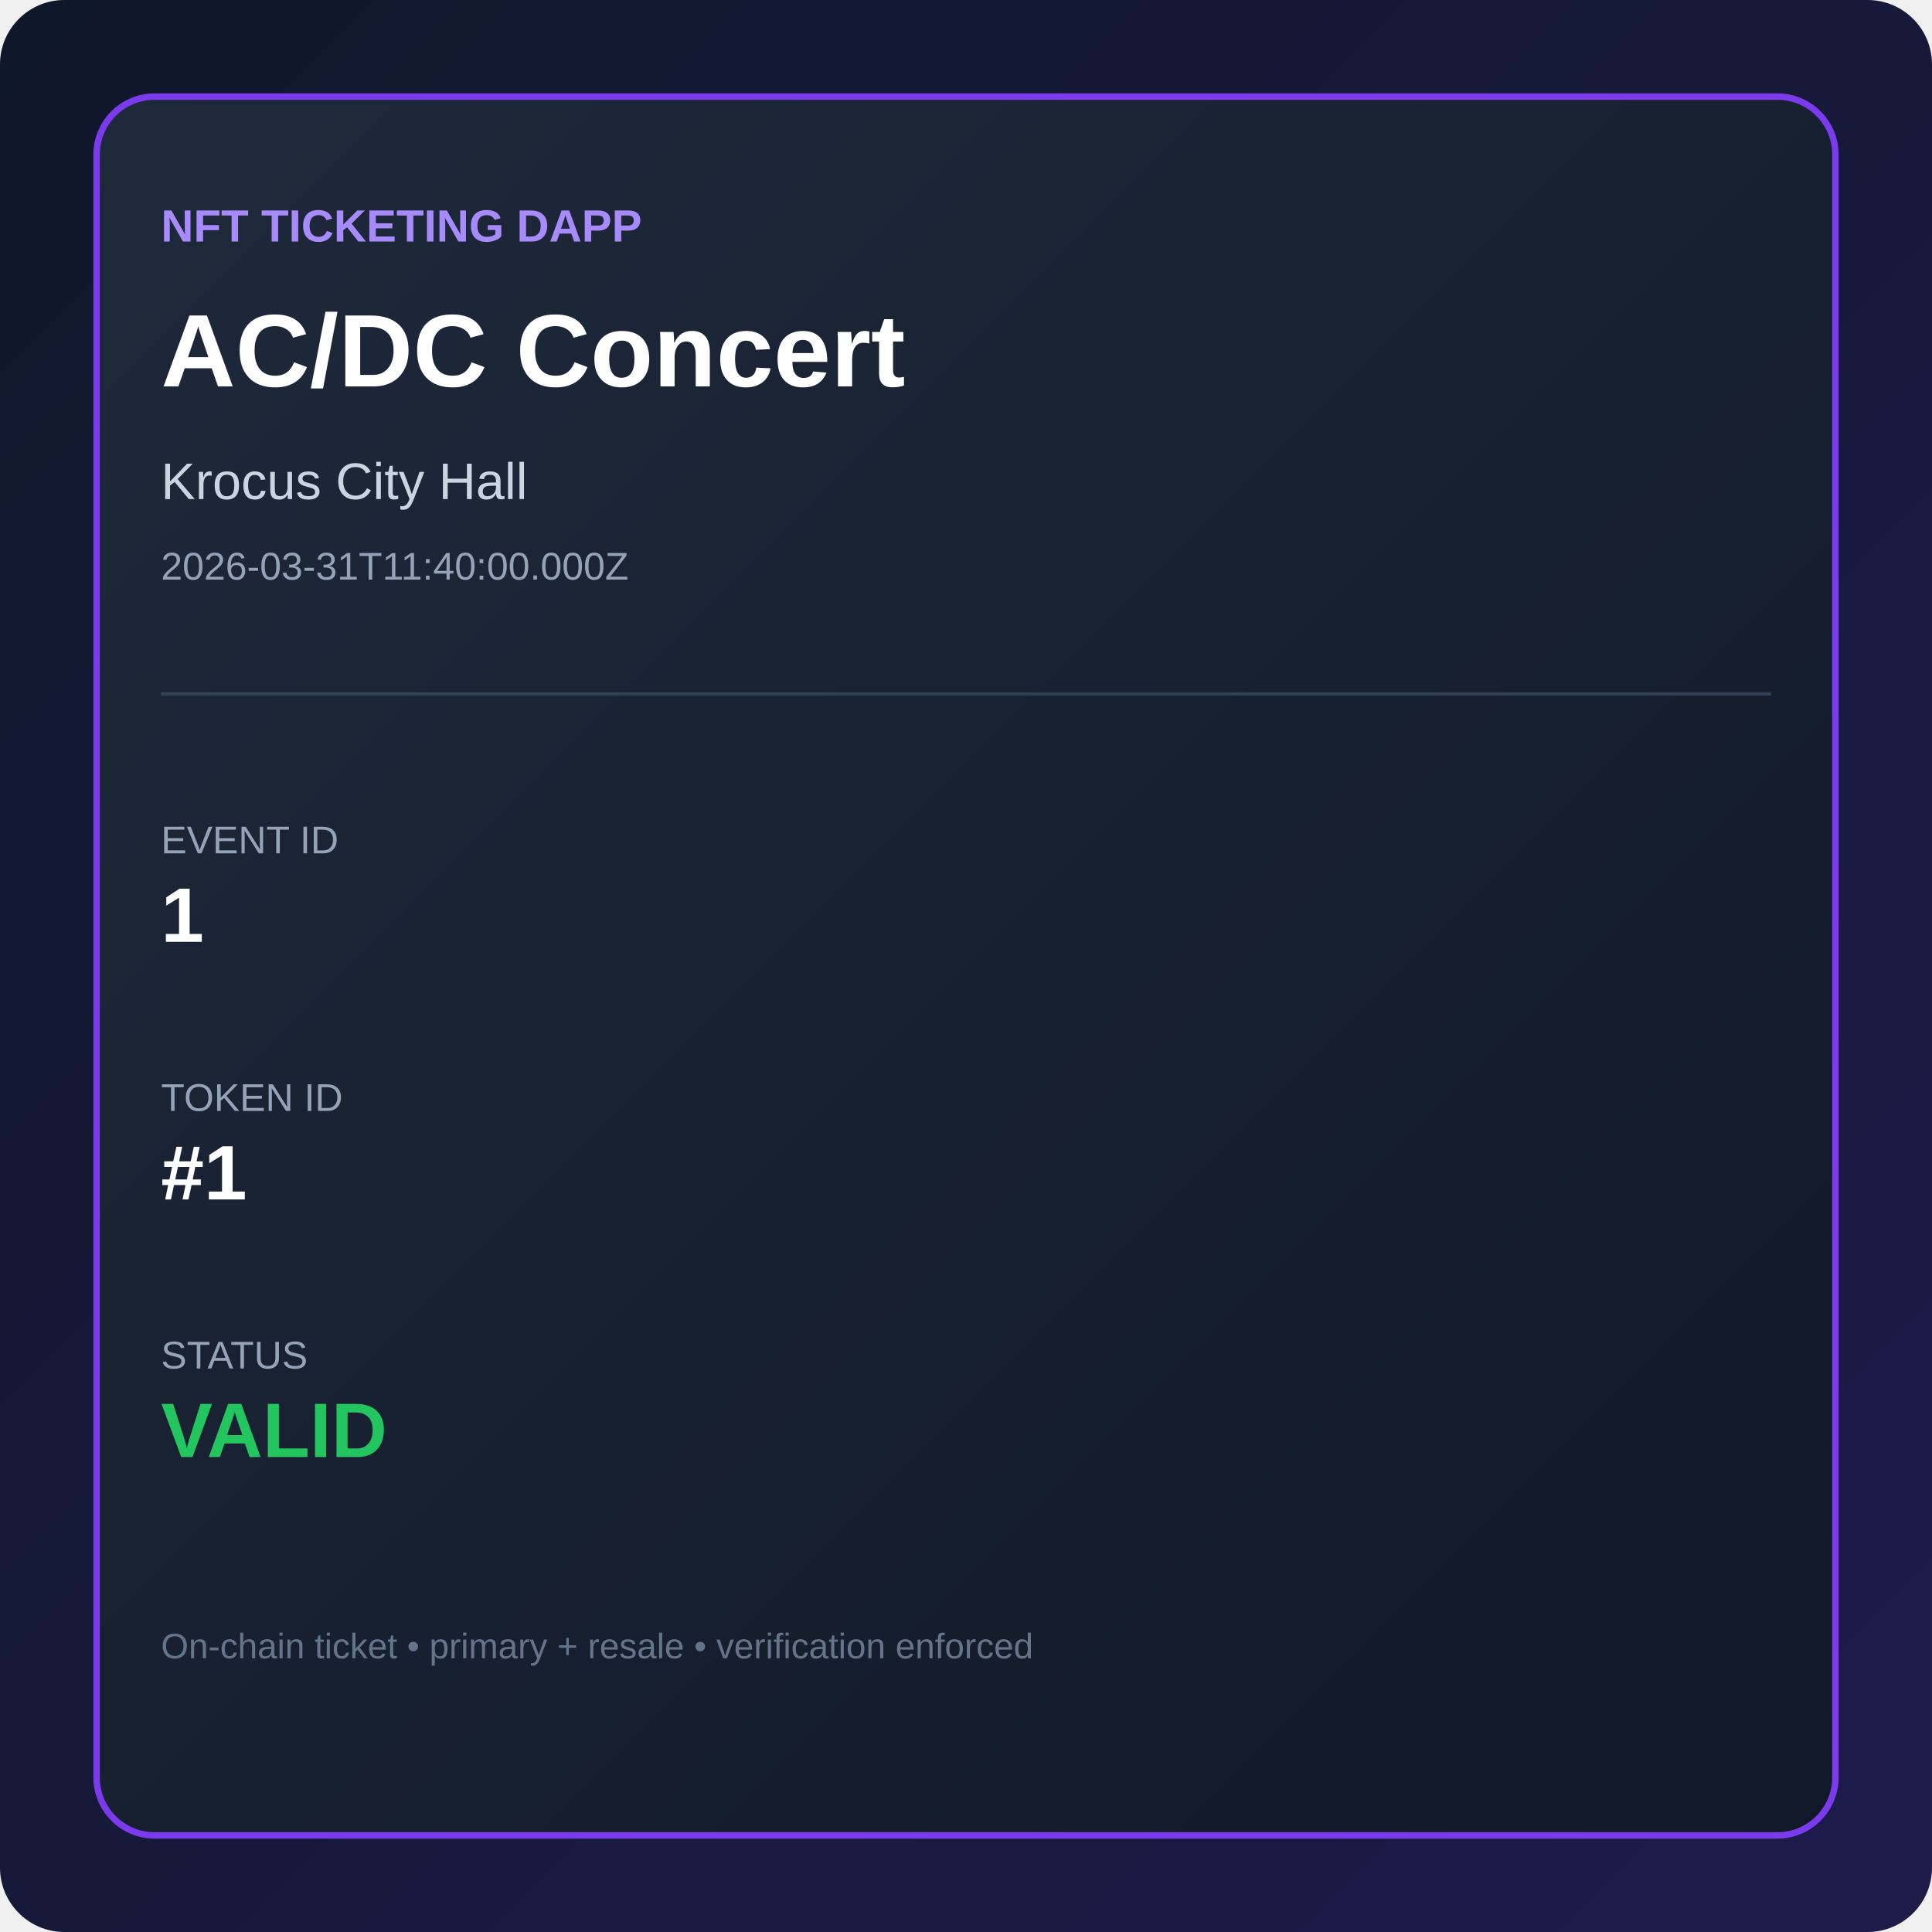
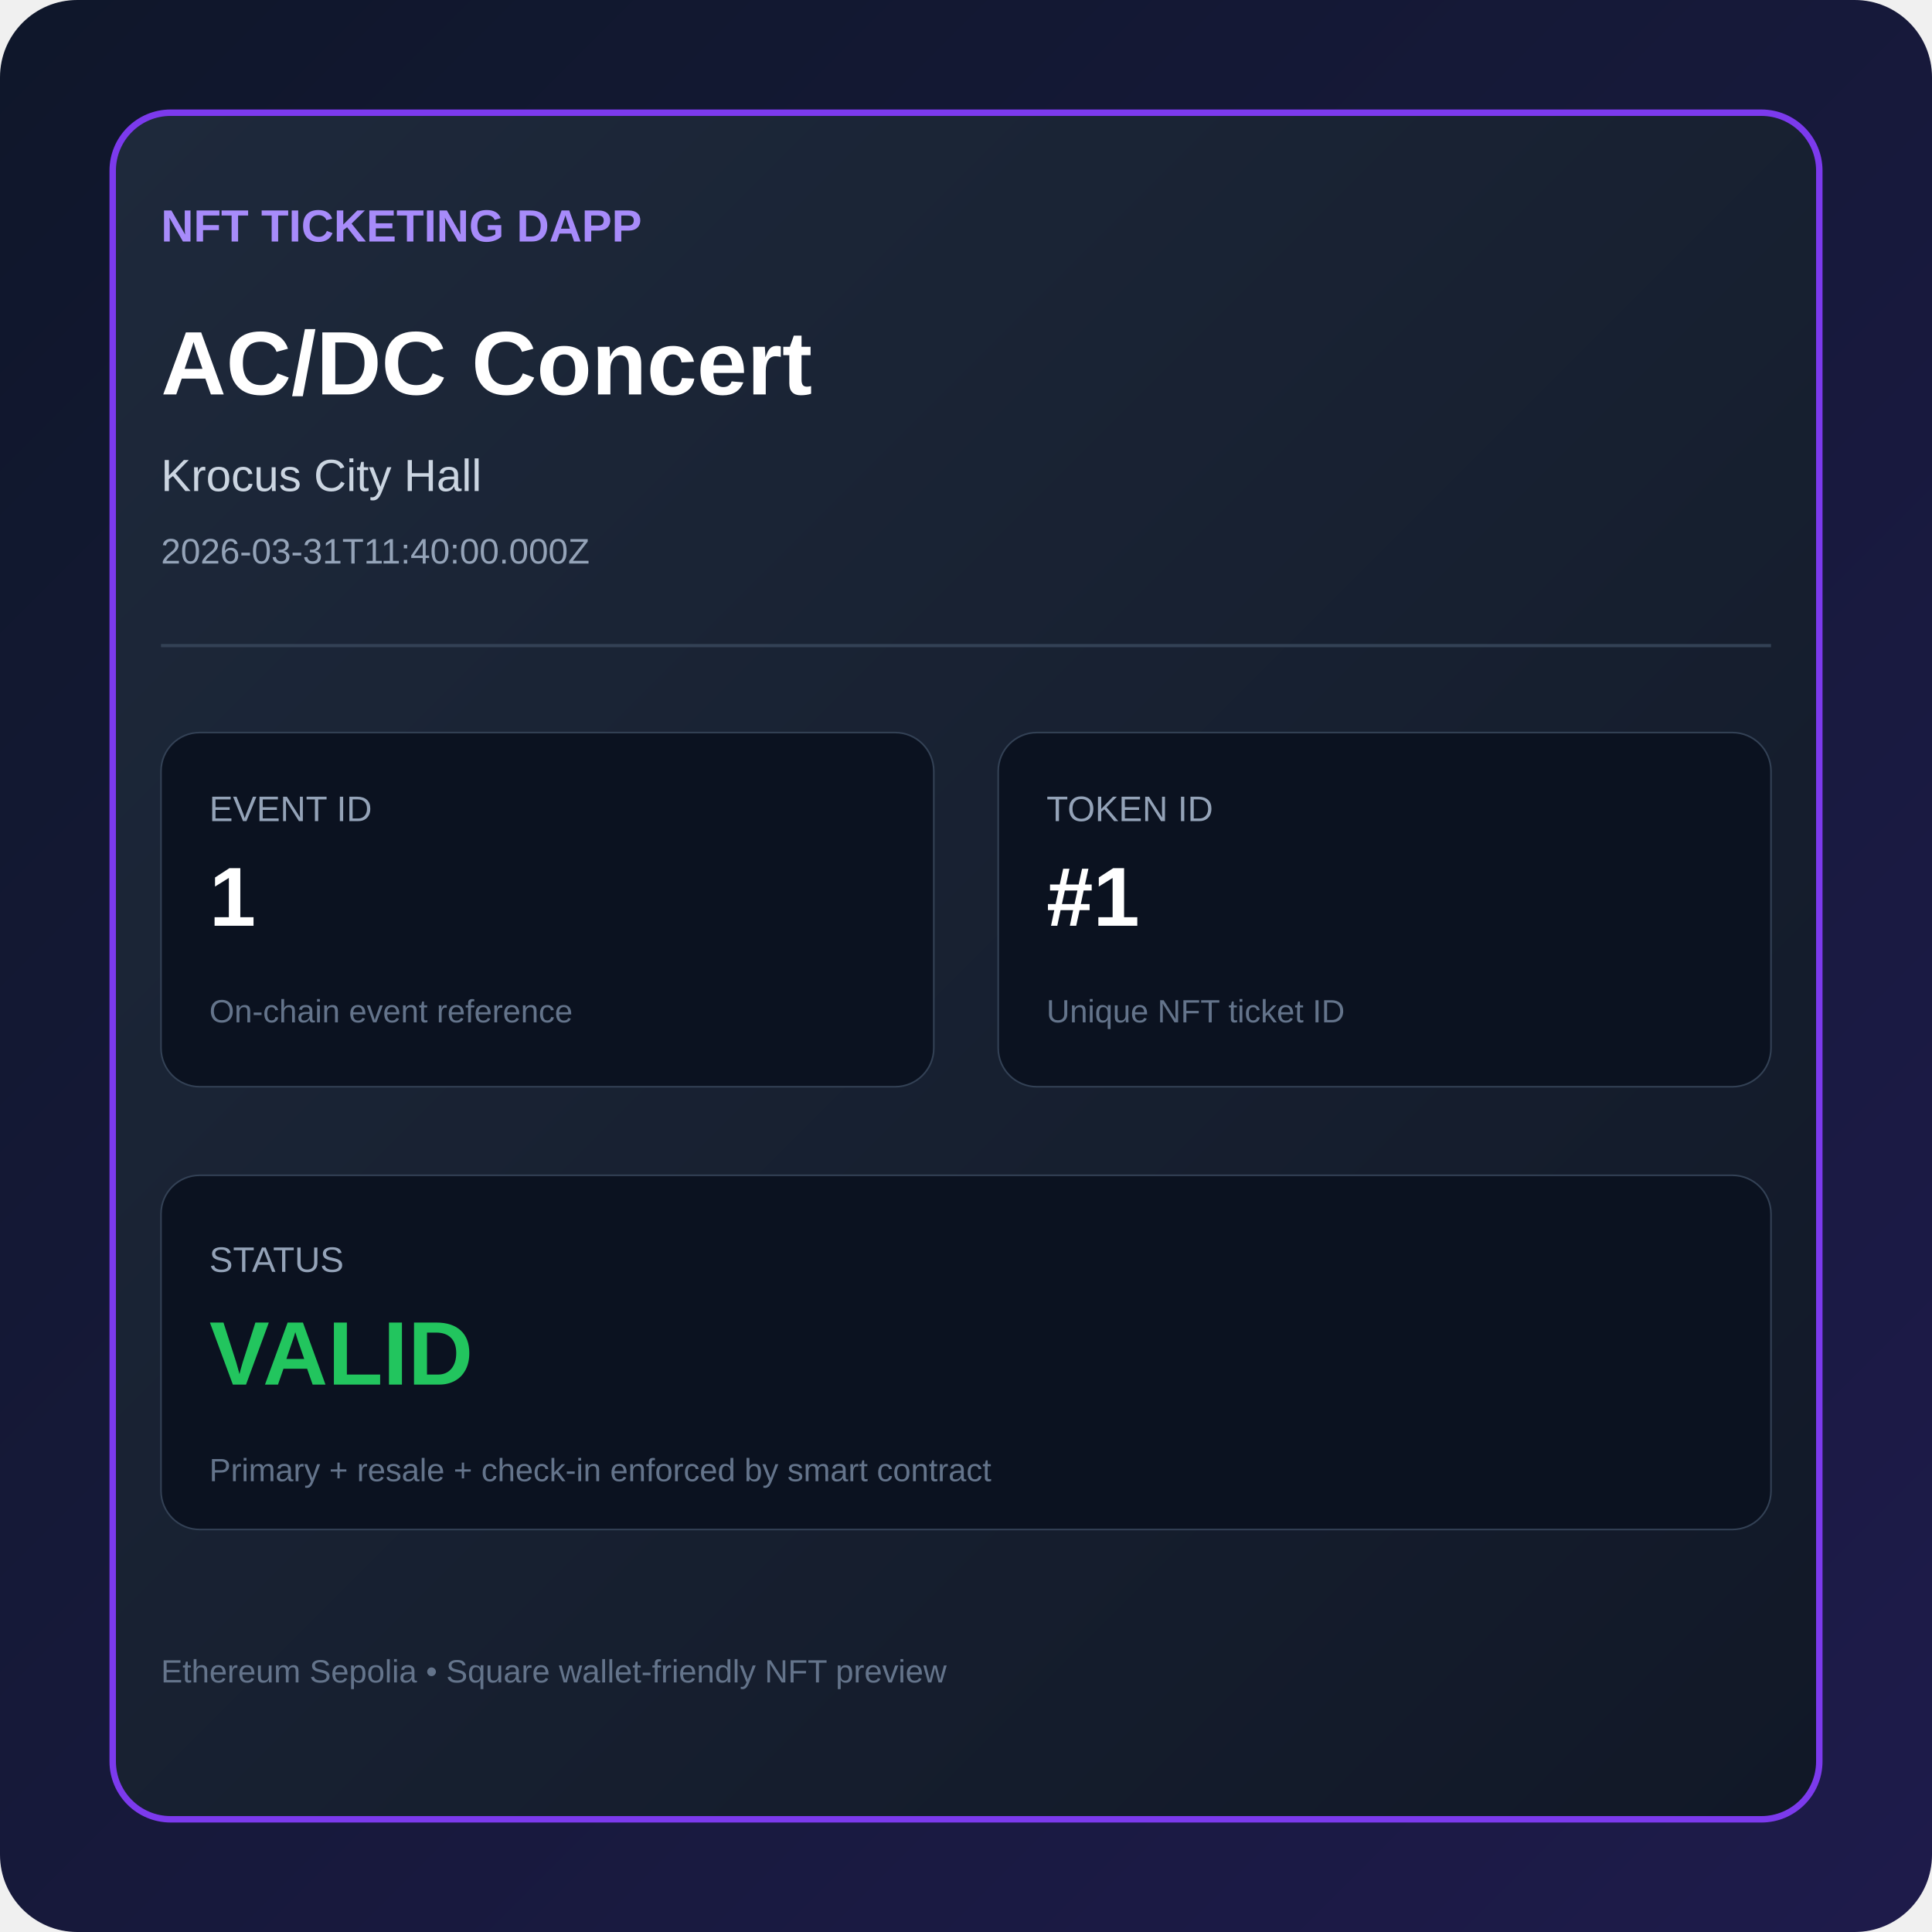
<svg xmlns="http://www.w3.org/2000/svg" width="1200" height="1200" viewBox="0 0 1200 1200">
  <defs>
    <linearGradient id="bg" x1="0" y1="0" x2="1" y2="1">
      <stop offset="0%" stop-color="#0f172a" />
      <stop offset="100%" stop-color="#1e1b4b" />
    </linearGradient>
    <linearGradient id="panel" x1="0" y1="0" x2="1" y2="1">
      <stop offset="0%" stop-color="#1e293b" />
      <stop offset="100%" stop-color="#111827" />
    </linearGradient>
  </defs>
-   <rect width="1200" height="1200" rx="40" fill="url(#bg)" />
-   <rect x="60" y="60" width="1080" height="1080" rx="36" fill="url(#panel)" stroke="#7c3aed" stroke-width="4" />
+   <rect width="1200" height="1200" rx="48" fill="url(#bg)" />
+   <rect x="70" y="70" width="1060" height="1060" rx="36" fill="url(#panel)" stroke="#7c3aed" stroke-width="4" />
  <text x="100" y="150" fill="#a78bfa" font-size="28" font-family="Arial, sans-serif" font-weight="700">NFT TICKETING DAPP</text>
-   <text x="100" y="240" fill="#ffffff" font-size="64" font-family="Arial, sans-serif" font-weight="700">AC/DC Concert</text>
-   <text x="100" y="310" fill="#cbd5e1" font-size="32" font-family="Arial, sans-serif">Krocus City Hall</text>
-   <text x="100" y="360" fill="#94a3b8" font-size="24" font-family="Arial, sans-serif">2026-03-31T11:40:00.000Z</text>
-   <rect x="100" y="430" width="1000" height="2" fill="#334155" />
-   <text x="100" y="530" fill="#94a3b8" font-size="24" font-family="Arial, sans-serif">EVENT ID</text>
-   <text x="100" y="585" fill="#ffffff" font-size="48" font-family="Arial, sans-serif" font-weight="700">1</text>
-   <text x="100" y="690" fill="#94a3b8" font-size="24" font-family="Arial, sans-serif">TOKEN ID</text>
-   <text x="100" y="745" fill="#ffffff" font-size="48" font-family="Arial, sans-serif" font-weight="700">#1</text>
-   <text x="100" y="850" fill="#94a3b8" font-size="24" font-family="Arial, sans-serif">STATUS</text>
-   <text x="100" y="905" fill="#22c55e" font-size="48" font-family="Arial, sans-serif" font-weight="700">VALID</text>
-   <text x="100" y="1030" fill="#64748b" font-size="22" font-family="Arial, sans-serif">
-     On-chain ticket • primary + resale • verification enforced
+   <text x="100" y="245" fill="#ffffff" font-size="56" font-family="Arial, sans-serif" font-weight="700">AC/DC Concert</text>
+   <text x="100" y="305" fill="#cbd5e1" font-size="28" font-family="Arial, sans-serif">Krocus City Hall</text>
+   <text x="100" y="350" fill="#94a3b8" font-size="22" font-family="Arial, sans-serif">2026-03-31T11:40:00.000Z</text>
+   <rect x="100" y="400" width="1000" height="2" fill="#334155" />
+   <rect x="100" y="455" width="480" height="220" rx="24" fill="#0b1220" stroke="#334155" />
+   <text x="130" y="510" fill="#94a3b8" font-size="22" font-family="Arial, sans-serif">EVENT ID</text>
+   <text x="130" y="575" fill="#ffffff" font-size="52" font-family="Arial, sans-serif" font-weight="700">1</text>
+   <text x="130" y="635" fill="#64748b" font-size="20" font-family="Arial, sans-serif">On-chain event reference</text>
+   <rect x="620" y="455" width="480" height="220" rx="24" fill="#0b1220" stroke="#334155" />
+   <text x="650" y="510" fill="#94a3b8" font-size="22" font-family="Arial, sans-serif">TOKEN ID</text>
+   <text x="650" y="575" fill="#ffffff" font-size="52" font-family="Arial, sans-serif" font-weight="700">#1</text>
+   <text x="650" y="635" fill="#64748b" font-size="20" font-family="Arial, sans-serif">Unique NFT ticket ID</text>
+   <rect x="100" y="730" width="1000" height="220" rx="24" fill="#0b1220" stroke="#334155" />
+   <text x="130" y="790" fill="#94a3b8" font-size="22" font-family="Arial, sans-serif">STATUS</text>
+   <text x="130" y="860" fill="#22c55e" font-size="56" font-family="Arial, sans-serif" font-weight="700">VALID</text>
+   <text x="130" y="920" fill="#64748b" font-size="20" font-family="Arial, sans-serif">Primary + resale + check-in enforced by smart contract</text>
+   <text x="100" y="1045" fill="#64748b" font-size="20" font-family="Arial, sans-serif">
+     Ethereum Sepolia • Square wallet-friendly NFT preview
  </text>
</svg>
